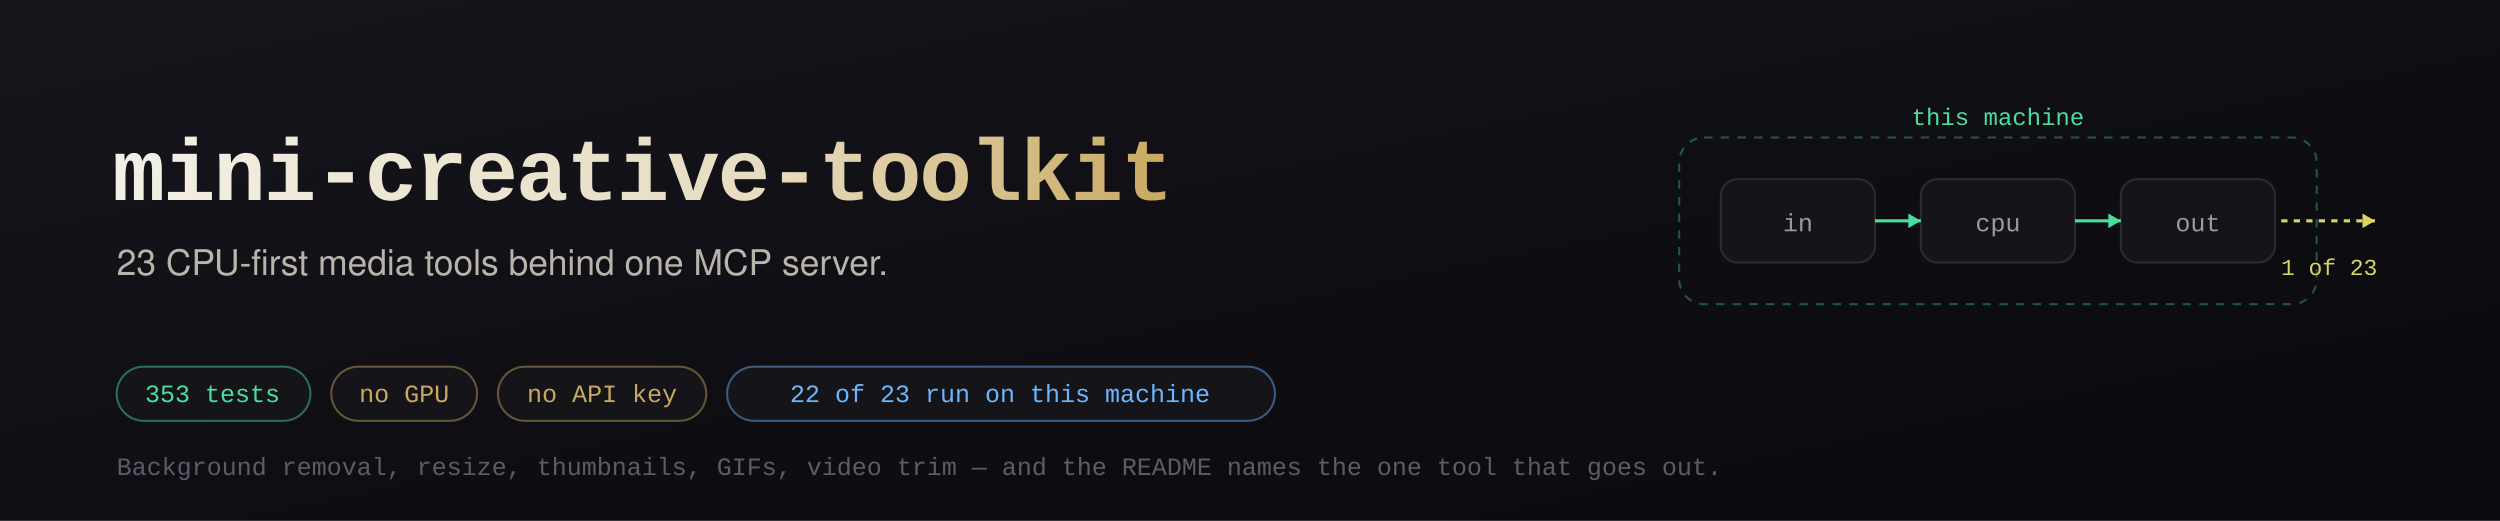
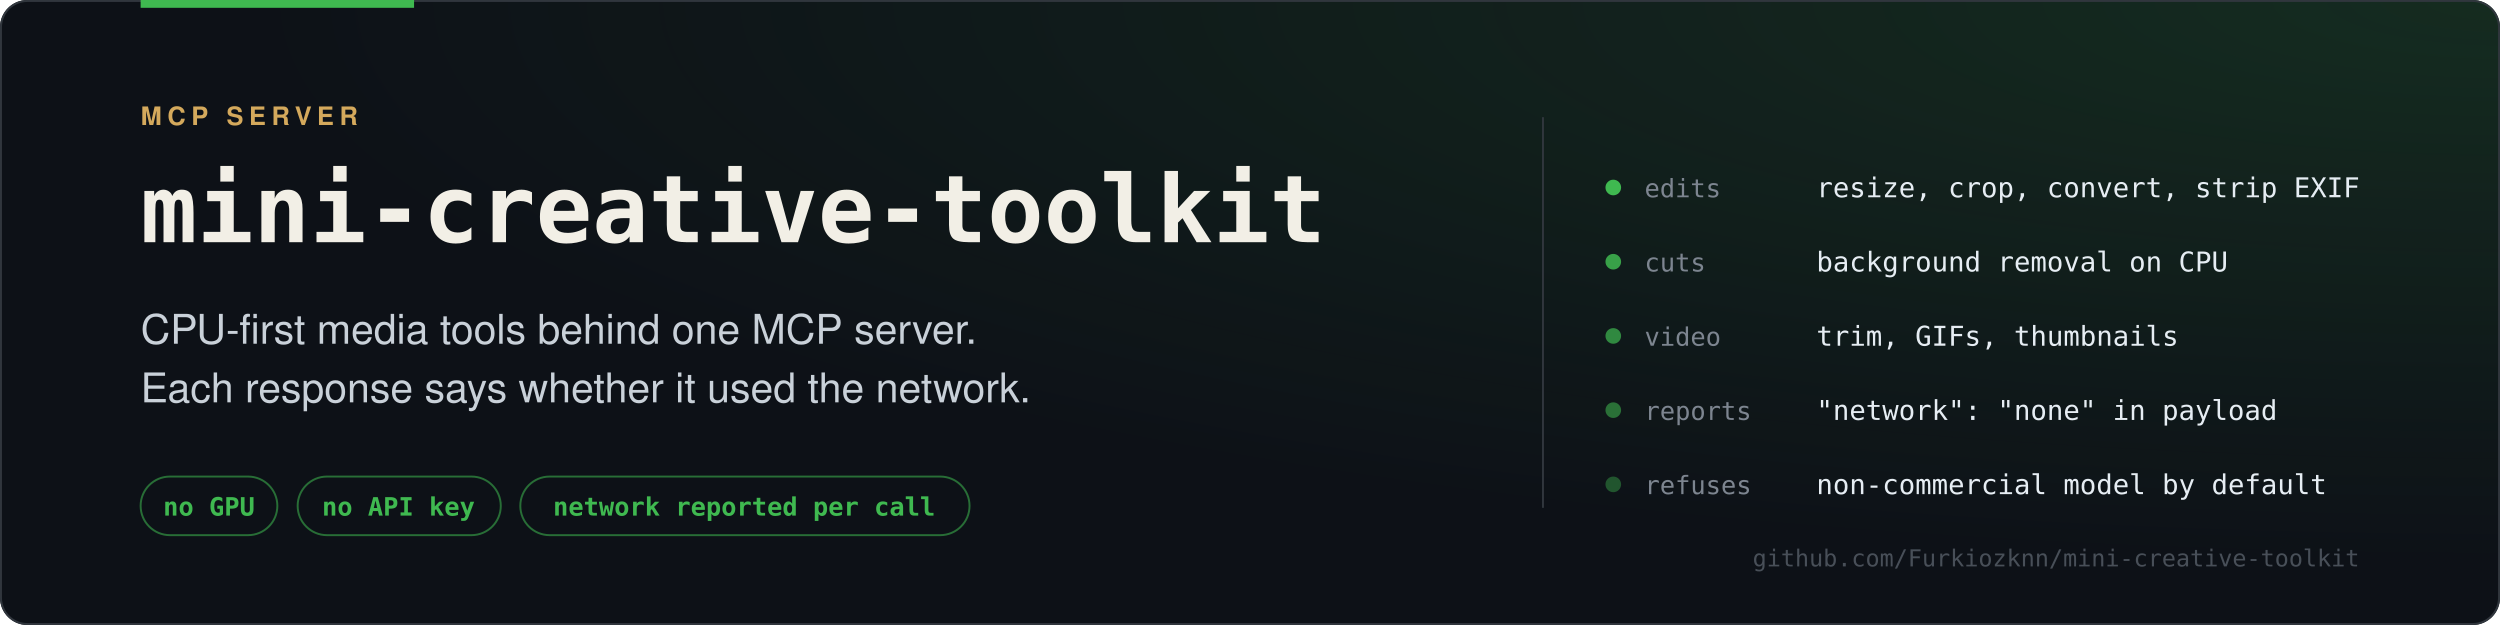
- <svg xmlns="http://www.w3.org/2000/svg" viewBox="0 0 1200 250" width="1200" height="250" role="img" aria-label="mini-creative-toolkit - 23 local media tools behind one MCP server">
+ <svg xmlns="http://www.w3.org/2000/svg" width="1280" height="320" viewBox="0 0 1280 320" role="img" aria-labelledby="t d">
  <defs>
-     <linearGradient id="bg" x1="0%" y1="0%" x2="100%" y2="100%">
-       <stop offset="0%" stop-color="#17161d" />
-       <stop offset="58%" stop-color="#0e0d12" />
-       <stop offset="100%" stop-color="#0b0b0f" />
-     </linearGradient>
-     <linearGradient id="name" x1="0%" y1="0%" x2="100%" y2="0%">
-       <stop offset="0%" stop-color="#f2efe6" />
-       <stop offset="62%" stop-color="#e7dcc0" />
-       <stop offset="100%" stop-color="#c9a961" />
-     </linearGradient>
-     <linearGradient id="hair" x1="0%" y1="0%" x2="100%" y2="0%">
-       <stop offset="0%" stop-color="#c9a961" stop-opacity="0.5" />
-       <stop offset="100%" stop-color="#c9a961" stop-opacity="0" />
-     </linearGradient>
-     <filter id="glow" x="-80%" y="-80%" width="260%" height="260%">
-       <feGaussianBlur stdDeviation="3.5" result="b" />
-       <feMerge>
-         <feMergeNode in="b" />
-         <feMergeNode in="SourceGraphic" />
-       </feMerge>
-     </filter>
+     <radialGradient id="g" cx="1" cy="0" r="0.9">
+       <stop offset="0" stop-color="#3fb950" stop-opacity=".16" />
+       <stop offset="1" stop-color="#3fb950" stop-opacity="0" />
+     </radialGradient>
+     <style>.u{font:700 13px/1 -apple-system,BlinkMacSystemFont,'Segoe UI',Helvetica,Arial,'DejaVu Sans',sans-serif;letter-spacing:.22em;fill:#d4a95c}.n{font:700 48px/1 ui-monospace,SFMono-Regular,'SF Mono',Menlo,Consolas,'DejaVu Sans Mono',monospace;fill:#f2efe6}
+ .p{font:400 21px/1 -apple-system,BlinkMacSystemFont,'Segoe UI',Helvetica,Arial,'DejaVu Sans',sans-serif;fill:#c9d1d9}.c{fill:none;stroke:#3fb950;stroke-opacity:.55}.ct{font:600 13px/1 ui-monospace,SFMono-Regular,'SF Mono',Menlo,Consolas,'DejaVu Sans Mono',monospace;fill:#3fb950}
+ .k{font:400 13px/1 ui-monospace,SFMono-Regular,'SF Mono',Menlo,Consolas,'DejaVu Sans Mono',monospace;fill:#7d8590}.d{font:500 14px/1 ui-monospace,SFMono-Regular,'SF Mono',Menlo,Consolas,'DejaVu Sans Mono',monospace;fill:#e6edf3}.f{font:400 12px/1 ui-monospace,SFMono-Regular,'SF Mono',Menlo,Consolas,'DejaVu Sans Mono',monospace;fill:#484f58}</style>
  </defs>
-   <rect width="1200" height="250" fill="url(#bg)" />
-   <text x="54" y="96" font-family="'Cascadia Code','JetBrains Mono','SFMono-Regular',Consolas,'Liberation Mono',Menlo,monospace" font-weight="700" font-size="42" fill="url(#name)" letter-spacing="-1">mini-creative-toolkit</text>
-   <text x="56" y="132" font-family="'Segoe UI',Verdana,Helvetica,sans-serif" font-size="17" fill="#c7c2b6" opacity="0.92">23 CPU-first media tools behind one MCP server.</text>
-   <line x1="56" y1="152" x2="330" y2="152" stroke="url(#hair)" stroke-width="1.5" />
-   <rect x="56" y="176" width="93" height="26" rx="13" fill="#141419" stroke="#4ade9e" stroke-opacity="0.45" />
-   <text x="102" y="193" text-anchor="middle" font-family="'Cascadia Code','JetBrains Mono','SFMono-Regular',Consolas,'Liberation Mono',Menlo,monospace" font-size="12" fill="#4ade9e">353 tests</text>
-   <rect x="159" y="176" width="70" height="26" rx="13" fill="#141419" stroke="#c9a961" stroke-opacity="0.45" />
-   <text x="194" y="193" text-anchor="middle" font-family="'Cascadia Code','JetBrains Mono','SFMono-Regular',Consolas,'Liberation Mono',Menlo,monospace" font-size="12" fill="#c9a961">no GPU</text>
-   <rect x="239" y="176" width="100" height="26" rx="13" fill="#141419" stroke="#c9a961" stroke-opacity="0.45" />
-   <text x="289" y="193" text-anchor="middle" font-family="'Cascadia Code','JetBrains Mono','SFMono-Regular',Consolas,'Liberation Mono',Menlo,monospace" font-size="12" fill="#c9a961">no API key</text>
-   <rect x="349" y="176" width="263" height="26" rx="13" fill="#141419" stroke="#6cb6ff" stroke-opacity="0.45" />
-   <text x="480" y="193" text-anchor="middle" font-family="'Cascadia Code','JetBrains Mono','SFMono-Regular',Consolas,'Liberation Mono',Menlo,monospace" font-size="12" fill="#6cb6ff">22 of 23 run on this machine</text>
-   <rect x="826" y="86" width="74" height="40" rx="8" fill="#141419" stroke="#2a2a33" />
-   <text x="863" y="111" text-anchor="middle" font-family="'Cascadia Code','JetBrains Mono','SFMono-Regular',Consolas,'Liberation Mono',Menlo,monospace" font-size="12" fill="#9a9aa6">in</text>
-   <rect x="922" y="86" width="74" height="40" rx="8" fill="#141419" stroke="#2a2a33" />
-   <text x="959" y="111" text-anchor="middle" font-family="'Cascadia Code','JetBrains Mono','SFMono-Regular',Consolas,'Liberation Mono',Menlo,monospace" font-size="12" fill="#9a9aa6">cpu</text>
-   <rect x="1018" y="86" width="74" height="40" rx="8" fill="#141419" stroke="#2a2a33" />
-   <text x="1055" y="111" text-anchor="middle" font-family="'Cascadia Code','JetBrains Mono','SFMono-Regular',Consolas,'Liberation Mono',Menlo,monospace" font-size="12" fill="#9a9aa6">out</text>
-   <line x1="900" y1="106" x2="922" y2="106" stroke="#4ade9e" stroke-width="1.5" />
-   <path d="M922 106 l-6 -3.5 v7 z" fill="#4ade9e" />
-   <line x1="996" y1="106" x2="1018" y2="106" stroke="#4ade9e" stroke-width="1.5" />
-   <path d="M1018 106 l-6 -3.5 v7 z" fill="#4ade9e" />
-   <rect x="806" y="66" width="306" height="80" rx="12" fill="none" stroke="#4ade9e" stroke-opacity="0.35" stroke-dasharray="4 4" />
-   <text x="959" y="60" text-anchor="middle" font-family="'Cascadia Code','JetBrains Mono','SFMono-Regular',Consolas,'Liberation Mono',Menlo,monospace" font-size="11.5" fill="#4ade9e">this machine</text>
-   <line x1="1095" y1="106" x2="1140" y2="106" stroke="#d7d75f" stroke-width="1.5" stroke-dasharray="3 3" />
-   <path d="M1140 106 l-6 -3.5 v7 z" fill="#d7d75f" />
-   <text x="1118" y="132" text-anchor="middle" font-family="'Cascadia Code','JetBrains Mono','SFMono-Regular',Consolas,'Liberation Mono',Menlo,monospace" font-size="11" fill="#d7d75f">1 of 23</text>
-   <text x="56" y="228" font-family="'Cascadia Code','JetBrains Mono','SFMono-Regular',Consolas,'Liberation Mono',Menlo,monospace" font-size="12" fill="#5c5c68">Background removal, resize, thumbnails, GIFs, video trim — and the README names the one tool that goes out.</text>
+   <rect width="1280" height="320" rx="14" fill="#0d1117" />
+   <rect width="1280" height="320" rx="14" fill="url(#g)" />
+   <rect x="0.5" y="0.5" width="1279" height="319" rx="13.5" fill="none" stroke="#30363d" />
+   <rect x="72" y="0" width="140" height="4" fill="#3fb950" />
+   <text x="72" y="64" class="u">MCP SERVER</text>
+   <text x="72" y="124" class="n" textLength="609" lengthAdjust="spacingAndGlyphs">mini-creative-toolkit</text>
+   <text x="72" y="176" class="p">CPU-first media tools behind one MCP server.</text>
+   <text x="72" y="206" class="p">Each response says whether it used the network.</text>
+   <rect x="72" y="244" width="70" height="30" rx="15" class="c" />
+   <text x="107" y="264" class="ct" text-anchor="middle">no GPU</text>
+   <rect x="152.4" y="244" width="104" height="30" rx="15" class="c" />
+   <text x="204" y="264" class="ct" text-anchor="middle">no API key</text>
+   <rect x="266.4" y="244" width="230" height="30" rx="15" class="c" />
+   <text x="381" y="264" class="ct" text-anchor="middle">network reported per call</text>
+   <line x1="790" y1="60" x2="790" y2="260" stroke="#30363d" />
+   <circle cx="826" cy="96" r="4" fill="#3fb950" opacity="1.00" />
+   <text x="842" y="101" class="k">edits</text>
+   <text x="930" y="101" class="d">resize, crop, convert, strip EXIF</text>
+   <circle cx="826" cy="134" r="4" fill="#3fb950" opacity="0.85" />
+   <text x="842" y="139" class="k">cuts</text>
+   <text x="930" y="139" class="d">background removal on CPU</text>
+   <circle cx="826" cy="172" r="4" fill="#3fb950" opacity="0.70" />
+   <text x="842" y="177" class="k">video</text>
+   <text x="930" y="177" class="d">trim, GIFs, thumbnails</text>
+   <circle cx="826" cy="210" r="4" fill="#3fb950" opacity="0.55" />
+   <text x="842" y="215" class="k">reports</text>
+   <text x="930" y="215" class="d">"network": "none" in payload</text>
+   <circle cx="826" cy="248" r="4" fill="#3fb950" opacity="0.40" />
+   <text x="842" y="253" class="k">refuses</text>
+   <text x="930" y="253" class="d">non-commercial model by default</text>
+   <text x="1208" y="290" class="f" text-anchor="end">github.com/Furkiozknn/mini-creative-toolkit</text>
</svg>
